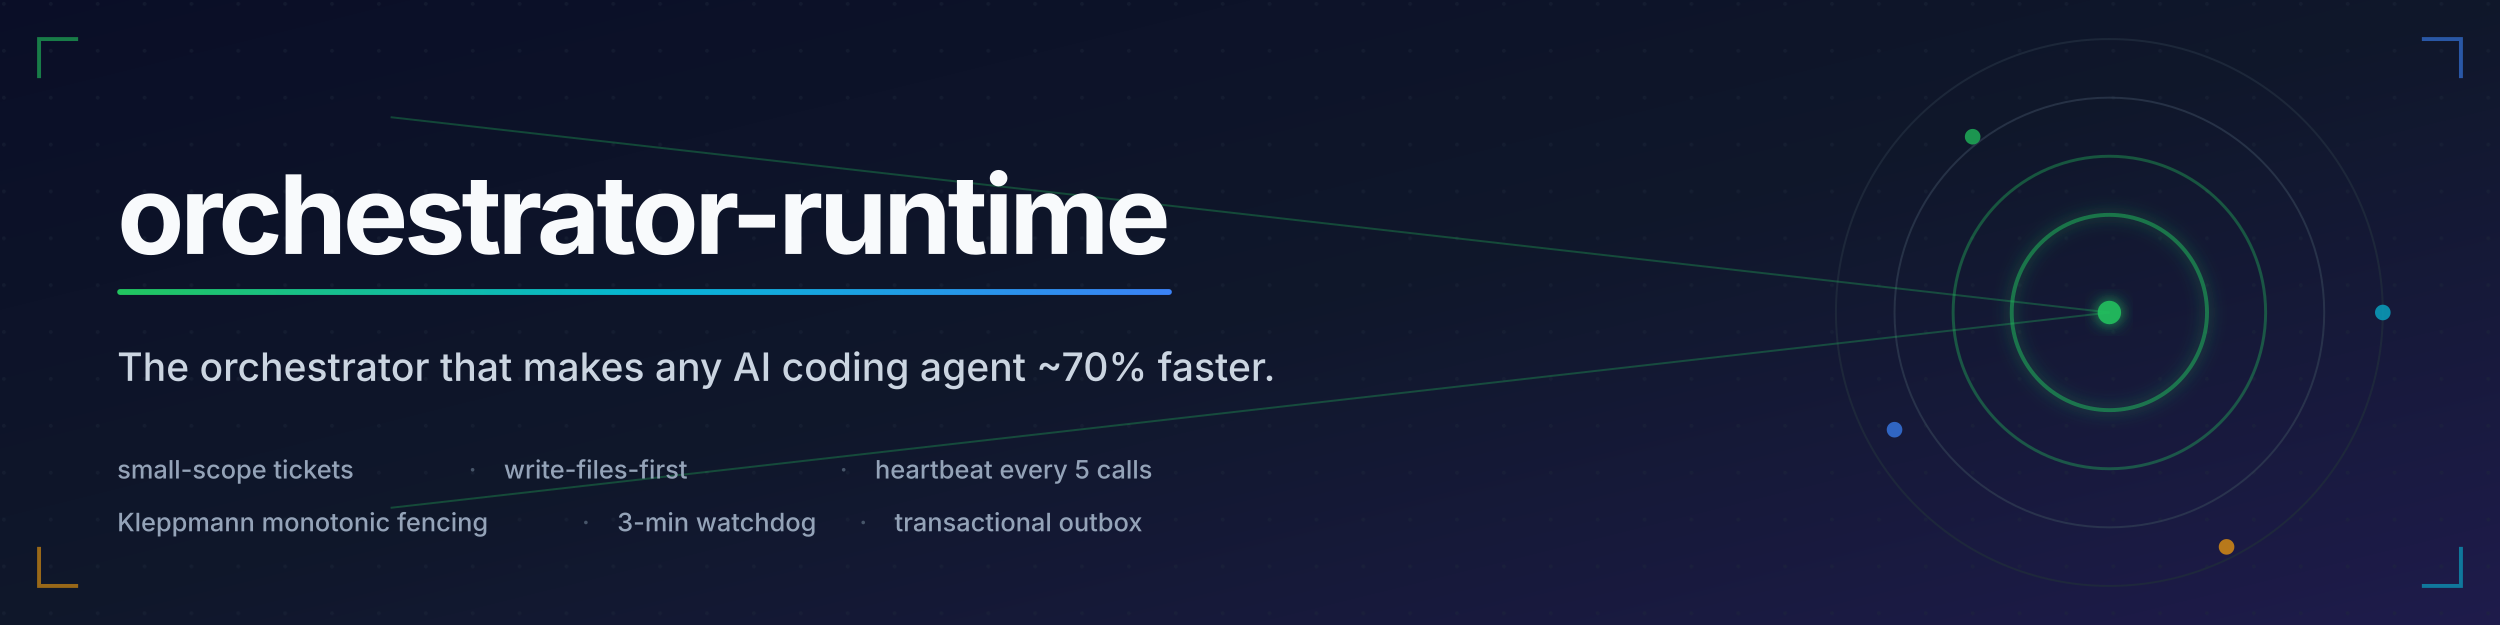
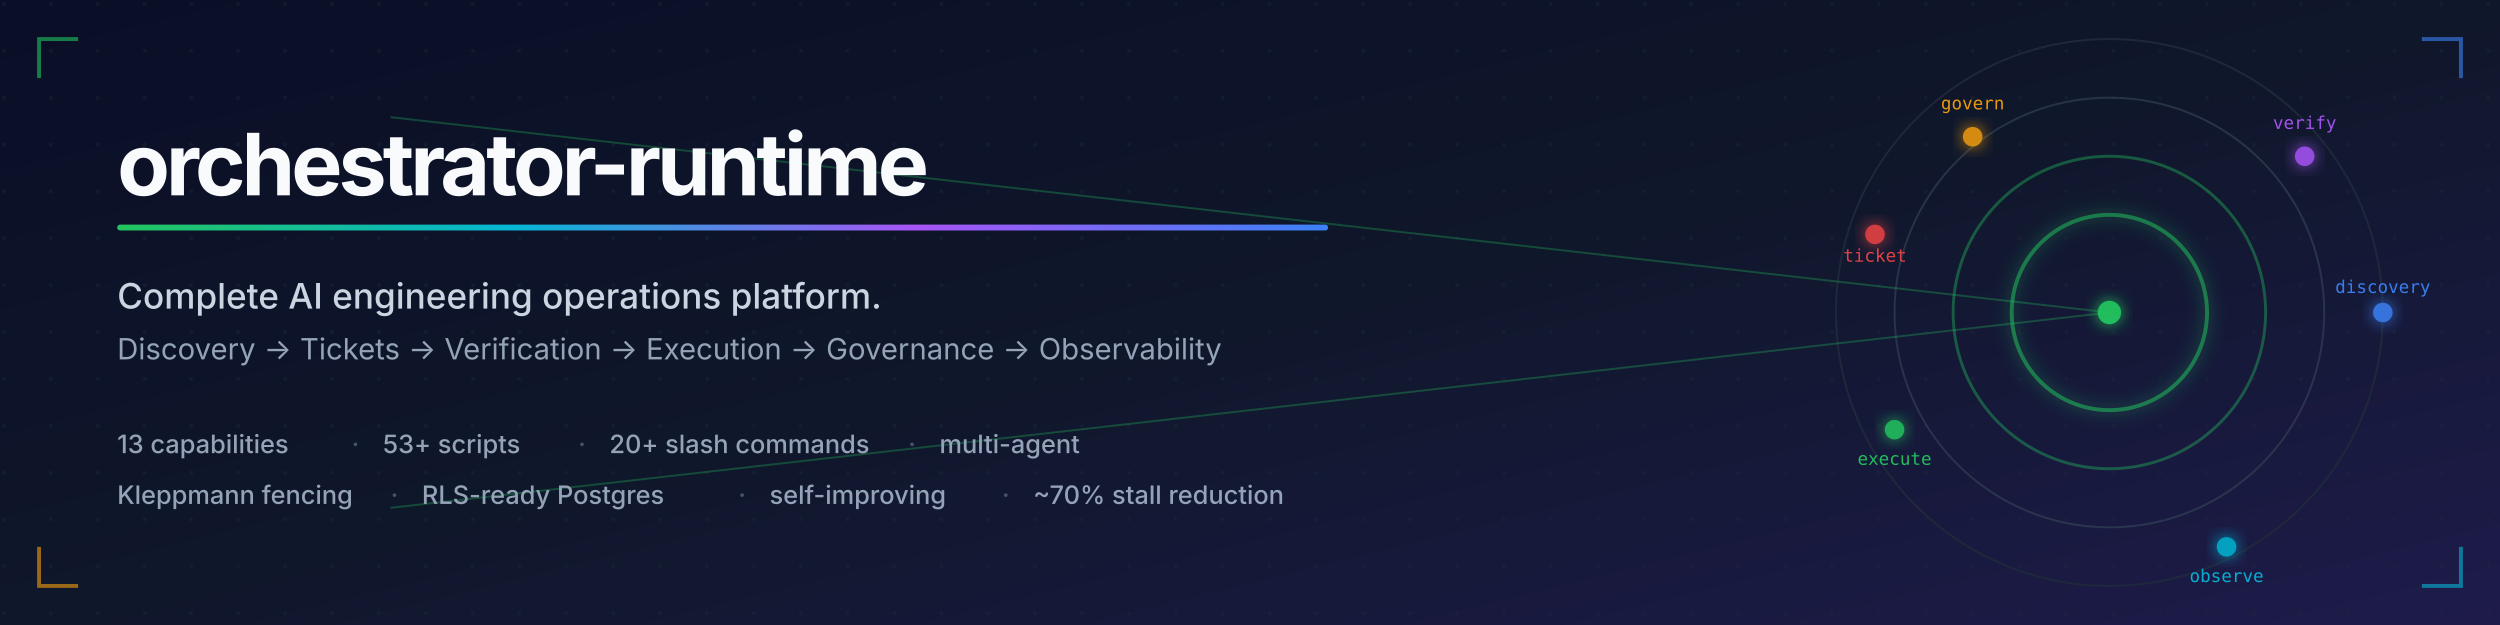
<svg xmlns="http://www.w3.org/2000/svg" viewBox="0 0 1280 320" width="1280" height="320" role="img" aria-label="orchestrator-runtime">
  <defs>
    <linearGradient id="bg" x1="0" y1="0" x2="1" y2="1">
      <stop offset="0%" stop-color="#0a0e27" />
      <stop offset="50%" stop-color="#0f172a" />
      <stop offset="100%" stop-color="#1e1b4b" />
    </linearGradient>
    <linearGradient id="accent" x1="0" y1="0" x2="1" y2="0">
      <stop offset="0%" stop-color="#22c55e" />
-       <stop offset="50%" stop-color="#06b6d4" />
+       <stop offset="33%" stop-color="#06b6d4" />
+       <stop offset="66%" stop-color="#a855f7" />
      <stop offset="100%" stop-color="#3b82f6" />
    </linearGradient>
    <filter id="glow" x="-50%" y="-50%" width="200%" height="200%">
      <feGaussianBlur stdDeviation="4" result="blur" />
      <feMerge>
        <feMergeNode in="blur" />
        <feMergeNode in="SourceGraphic" />
      </feMerge>
    </filter>
    <pattern id="dots" x="0" y="0" width="24" height="24" patternUnits="userSpaceOnUse">
      <circle cx="2" cy="2" r="1" fill="#1e293b" opacity="0.4" />
    </pattern>
  </defs>
  <rect width="1280" height="320" fill="url(#bg)" />
  <rect width="1280" height="320" fill="url(#dots)" />
-   <g transform="translate(1080, 160)" opacity="0.9">
+   <g transform="translate(1080, 160)" opacity="0.95">
    <circle cx="0" cy="0" r="140" fill="none" stroke="#1e293b" stroke-width="1" />
    <circle cx="0" cy="0" r="110" fill="none" stroke="#334155" stroke-width="1" opacity="0.7" />
    <circle cx="0" cy="0" r="80" fill="none" stroke="#22c55e" stroke-width="1.5" opacity="0.4" />
    <circle cx="0" cy="0" r="50" fill="none" stroke="#22c55e" stroke-width="2" opacity="0.6" filter="url(#glow)" />
    <circle cx="0" cy="0" r="6" fill="#22c55e" filter="url(#glow)" />
-     <circle cx="140" cy="0" r="4" fill="#06b6d4" opacity="0.8" />
-     <circle cx="-110" cy="60" r="4" fill="#3b82f6" opacity="0.8" />
-     <circle cx="-70" cy="-90" r="4" fill="#22c55e" opacity="0.8" />
-     <circle cx="60" cy="120" r="4" fill="#f59e0b" opacity="0.8" />
+     <circle cx="140" cy="0" r="5" fill="#3b82f6" opacity="0.9" filter="url(#glow)" />
+     <circle cx="-110" cy="60" r="5" fill="#22c55e" opacity="0.9" filter="url(#glow)" />
+     <circle cx="-70" cy="-90" r="5" fill="#f59e0b" opacity="0.9" filter="url(#glow)" />
+     <circle cx="60" cy="120" r="5" fill="#06b6d4" opacity="0.9" filter="url(#glow)" />
+     <circle cx="100" cy="-80" r="5" fill="#a855f7" opacity="0.9" filter="url(#glow)" />
+     <circle cx="-120" cy="-40" r="5" fill="#ef4444" opacity="0.9" filter="url(#glow)" />
+     <text x="140" y="-10" font-family="monospace" font-size="9" fill="#3b82f6" text-anchor="middle">discovery</text>
+     <text x="-110" y="78" font-family="monospace" font-size="9" fill="#22c55e" text-anchor="middle">execute</text>
+     <text x="-70" y="-104" font-family="monospace" font-size="9" fill="#f59e0b" text-anchor="middle">govern</text>
+     <text x="60" y="138" font-family="monospace" font-size="9" fill="#06b6d4" text-anchor="middle">observe</text>
+     <text x="100" y="-94" font-family="monospace" font-size="9" fill="#a855f7" text-anchor="middle">verify</text>
+     <text x="-120" y="-26" font-family="monospace" font-size="9" fill="#ef4444" text-anchor="middle">ticket</text>
  </g>
  <g stroke="#22c55e" stroke-width="1" opacity="0.3" fill="none">
    <line x1="200" y1="60" x2="1080" y2="160" />
    <line x1="200" y1="260" x2="1080" y2="160" />
  </g>
-   <text x="60" y="130" font-family="-apple-system, BlinkMacSystemFont, 'SF Pro Display', 'Segoe UI', system-ui, sans-serif" font-size="56" font-weight="700" fill="#f8fafc" letter-spacing="-2">
+   <text x="60" y="100" font-family="-apple-system, system-ui, sans-serif" font-size="44" font-weight="700" fill="#f8fafc" letter-spacing="-2">
    orchestrator-runtime
  </text>
-   <rect x="60" y="148" width="540" height="3" fill="url(#accent)" rx="1.5" />
-   <text x="60" y="195" font-family="-apple-system, BlinkMacSystemFont, 'SF Pro Display', 'Segoe UI', system-ui, sans-serif" font-size="20" font-weight="500" fill="#cbd5e1">
-     The orchestrator that makes any AI coding agent ~70% faster.
+   <rect x="60" y="115" width="620" height="3" fill="url(#accent)" rx="1.5" />
+   <text x="60" y="158" font-family="-apple-system, system-ui, sans-serif" font-size="18" font-weight="500" fill="#cbd5e1">
+     Complete AI engineering operations platform.
  </text>
-   <g font-family="-apple-system, BlinkMacSystemFont, 'SF Mono', 'JetBrains Mono', monospace" font-size="13" font-weight="500">
-     <text x="60" y="245" fill="#94a3b8">small-scope tickets</text>
-     <text x="240" y="245" fill="#475569">·</text>
-     <text x="258" y="245" fill="#94a3b8">write-files-first</text>
-     <text x="430" y="245" fill="#475569">·</text>
-     <text x="448" y="245" fill="#94a3b8">heartbeat every 5 calls</text>
-     <text x="60" y="272" fill="#94a3b8">Kleppmann monotonic fencing</text>
-     <text x="298" y="272" fill="#475569">·</text>
-     <text x="316" y="272" fill="#94a3b8">3-min watchdog</text>
-     <text x="440" y="272" fill="#475569">·</text>
-     <text x="458" y="272" fill="#94a3b8">transactional outbox</text>
+   <text x="60" y="184" font-family="-apple-system, system-ui, sans-serif" font-size="15" font-weight="400" fill="#94a3b8">
+     Discovery → Tickets → Verification → Execution → Governance → Observability
+   </text>
+   <g font-family="-apple-system, system-ui, monospace" font-size="13" font-weight="500">
+     <text x="60" y="232" fill="#94a3b8">13 capabilities</text>
+     <text x="180" y="232" fill="#475569">·</text>
+     <text x="196" y="232" fill="#94a3b8">53+ scripts</text>
+     <text x="296" y="232" fill="#475569">·</text>
+     <text x="312" y="232" fill="#94a3b8">20+ slash commands</text>
+     <text x="465" y="232" fill="#475569">·</text>
+     <text x="481" y="232" fill="#94a3b8">multi-agent</text>
+     <text x="60" y="258" fill="#94a3b8">Kleppmann fencing</text>
+     <text x="200" y="258" fill="#475569">·</text>
+     <text x="216" y="258" fill="#94a3b8">RLS-ready Postgres</text>
+     <text x="378" y="258" fill="#475569">·</text>
+     <text x="394" y="258" fill="#94a3b8">self-improving</text>
+     <text x="513" y="258" fill="#475569">·</text>
+     <text x="529" y="258" fill="#94a3b8">~70% stall reduction</text>
  </g>
  <g stroke="#22c55e" stroke-width="2" fill="none" opacity="0.6">
    <polyline points="20,40 20,20 40,20" />
    <polyline points="1260,40 1260,20 1240,20" stroke="#3b82f6" />
  </g>
  <g stroke="#06b6d4" stroke-width="2" fill="none" opacity="0.6">
    <polyline points="1260,280 1260,300 1240,300" />
    <polyline points="20,280 20,300 40,300" stroke="#f59e0b" />
  </g>
</svg>
